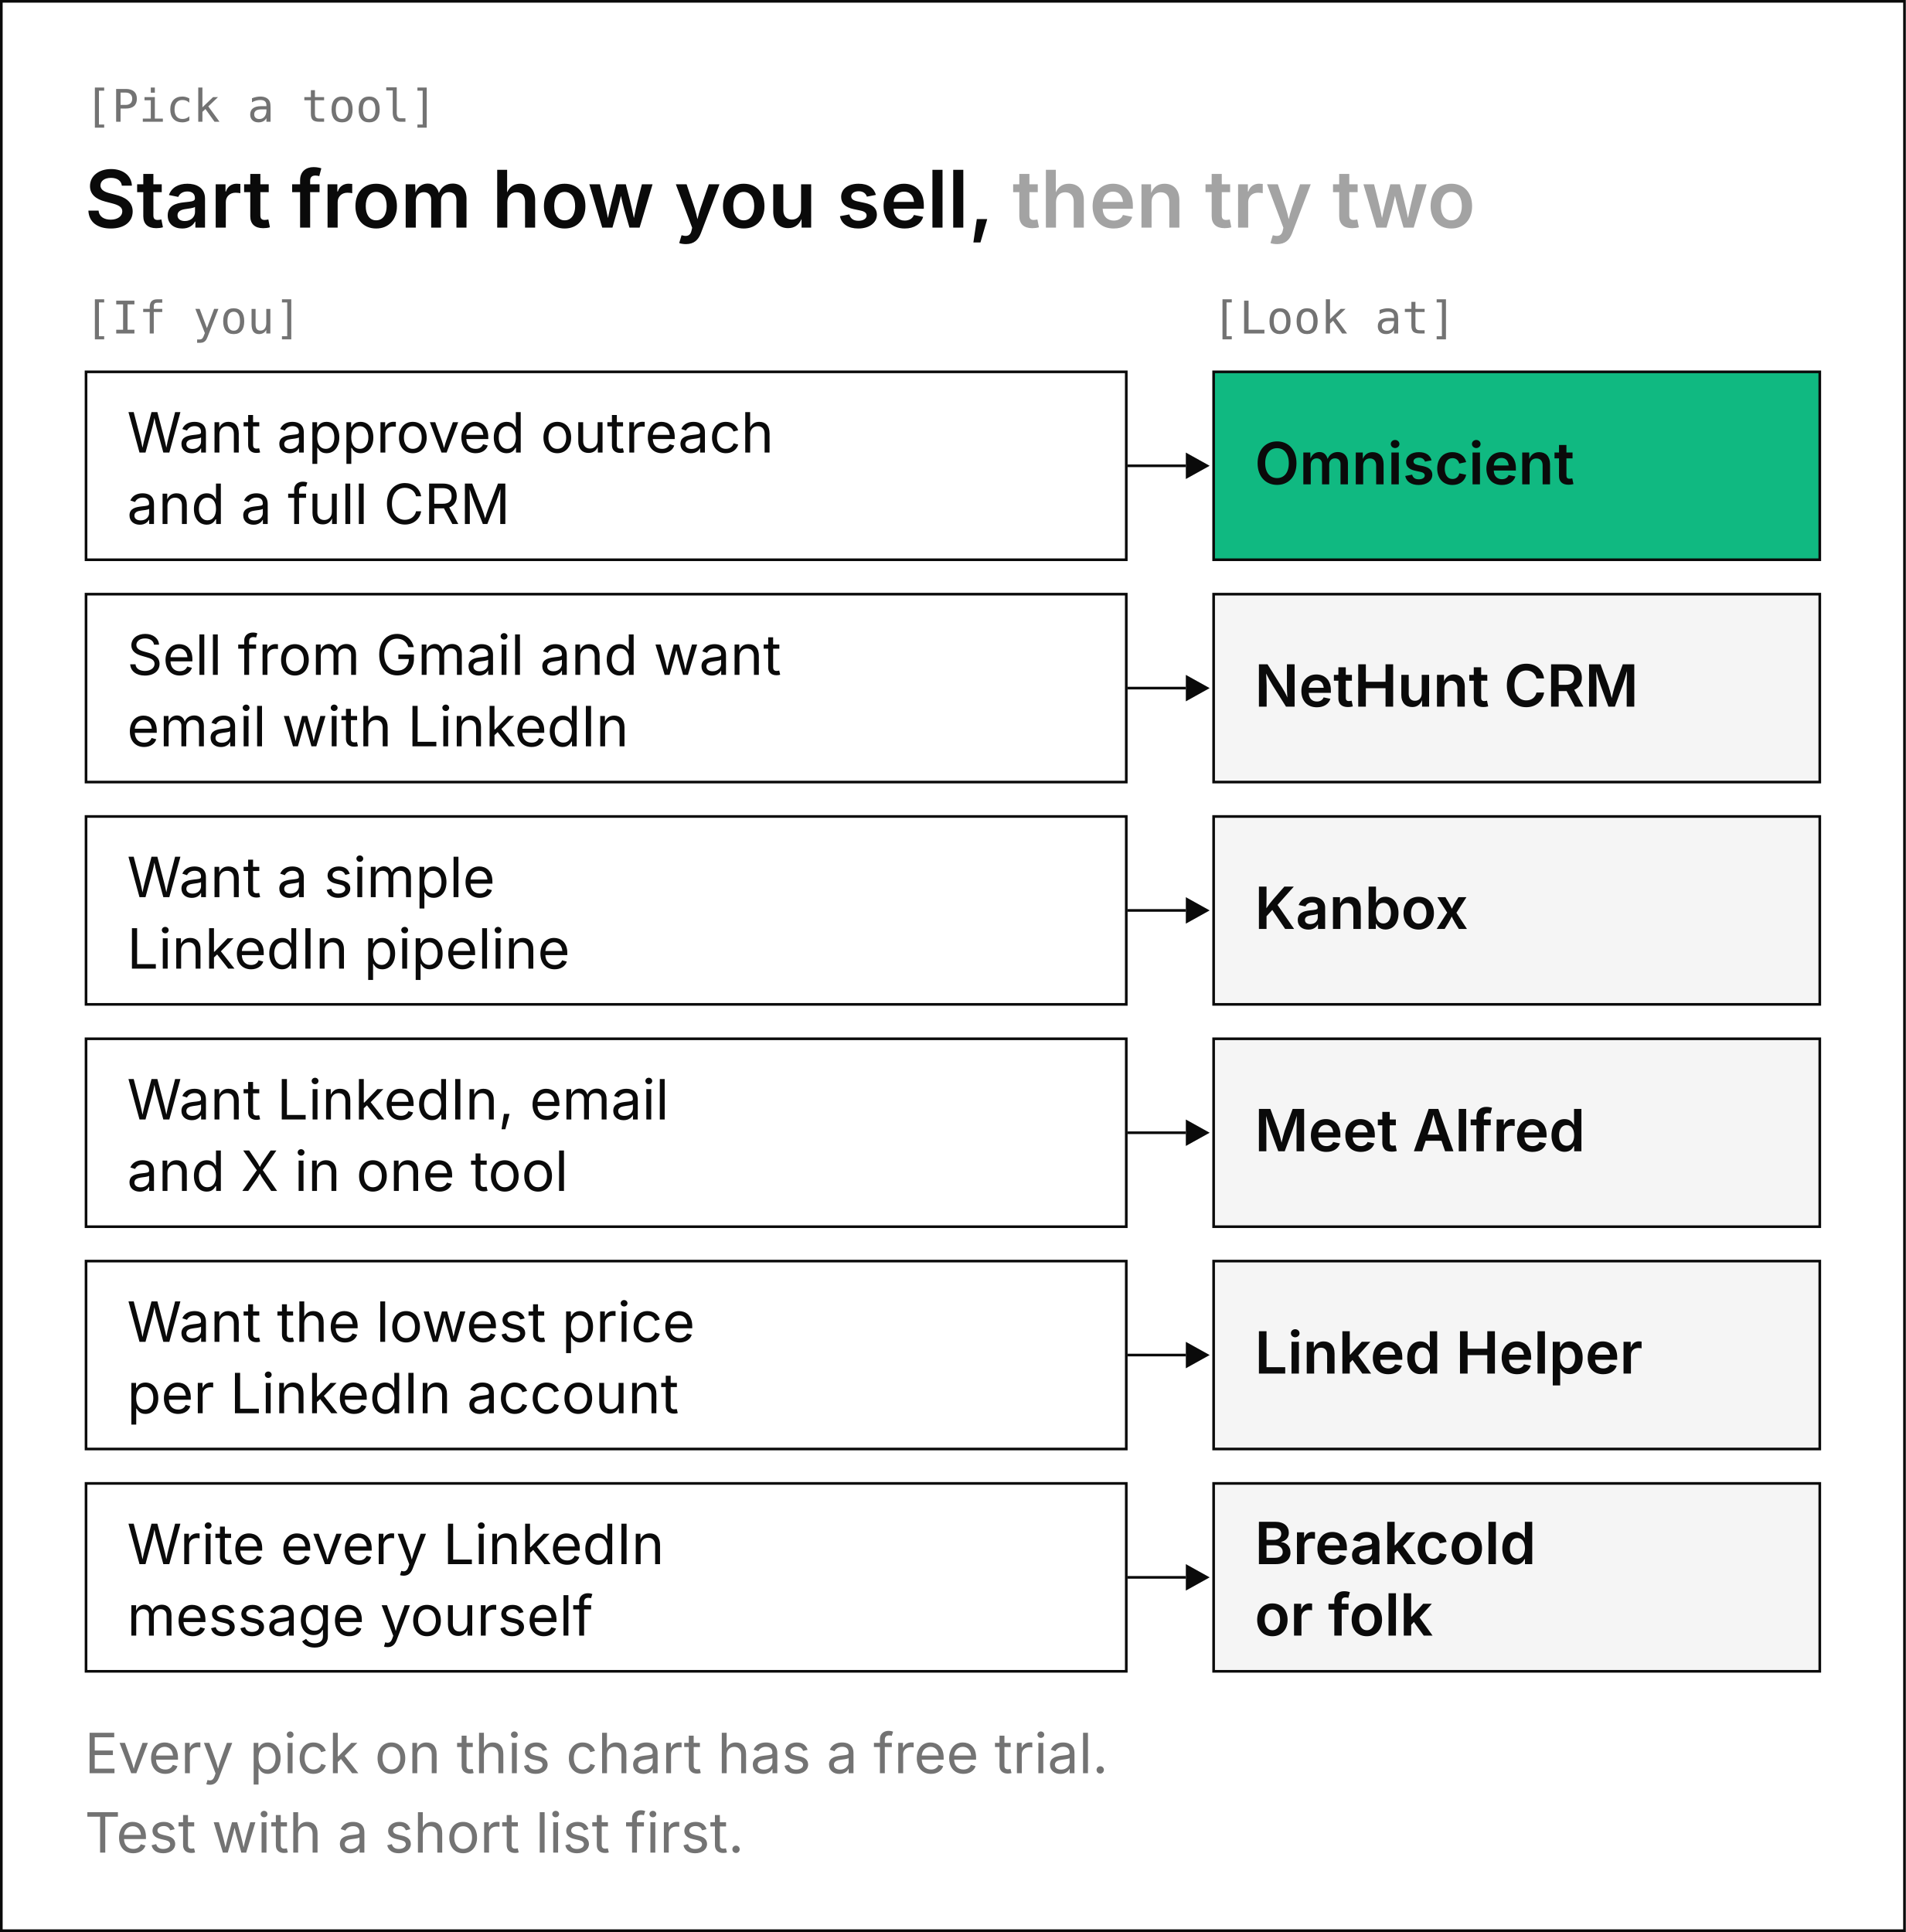
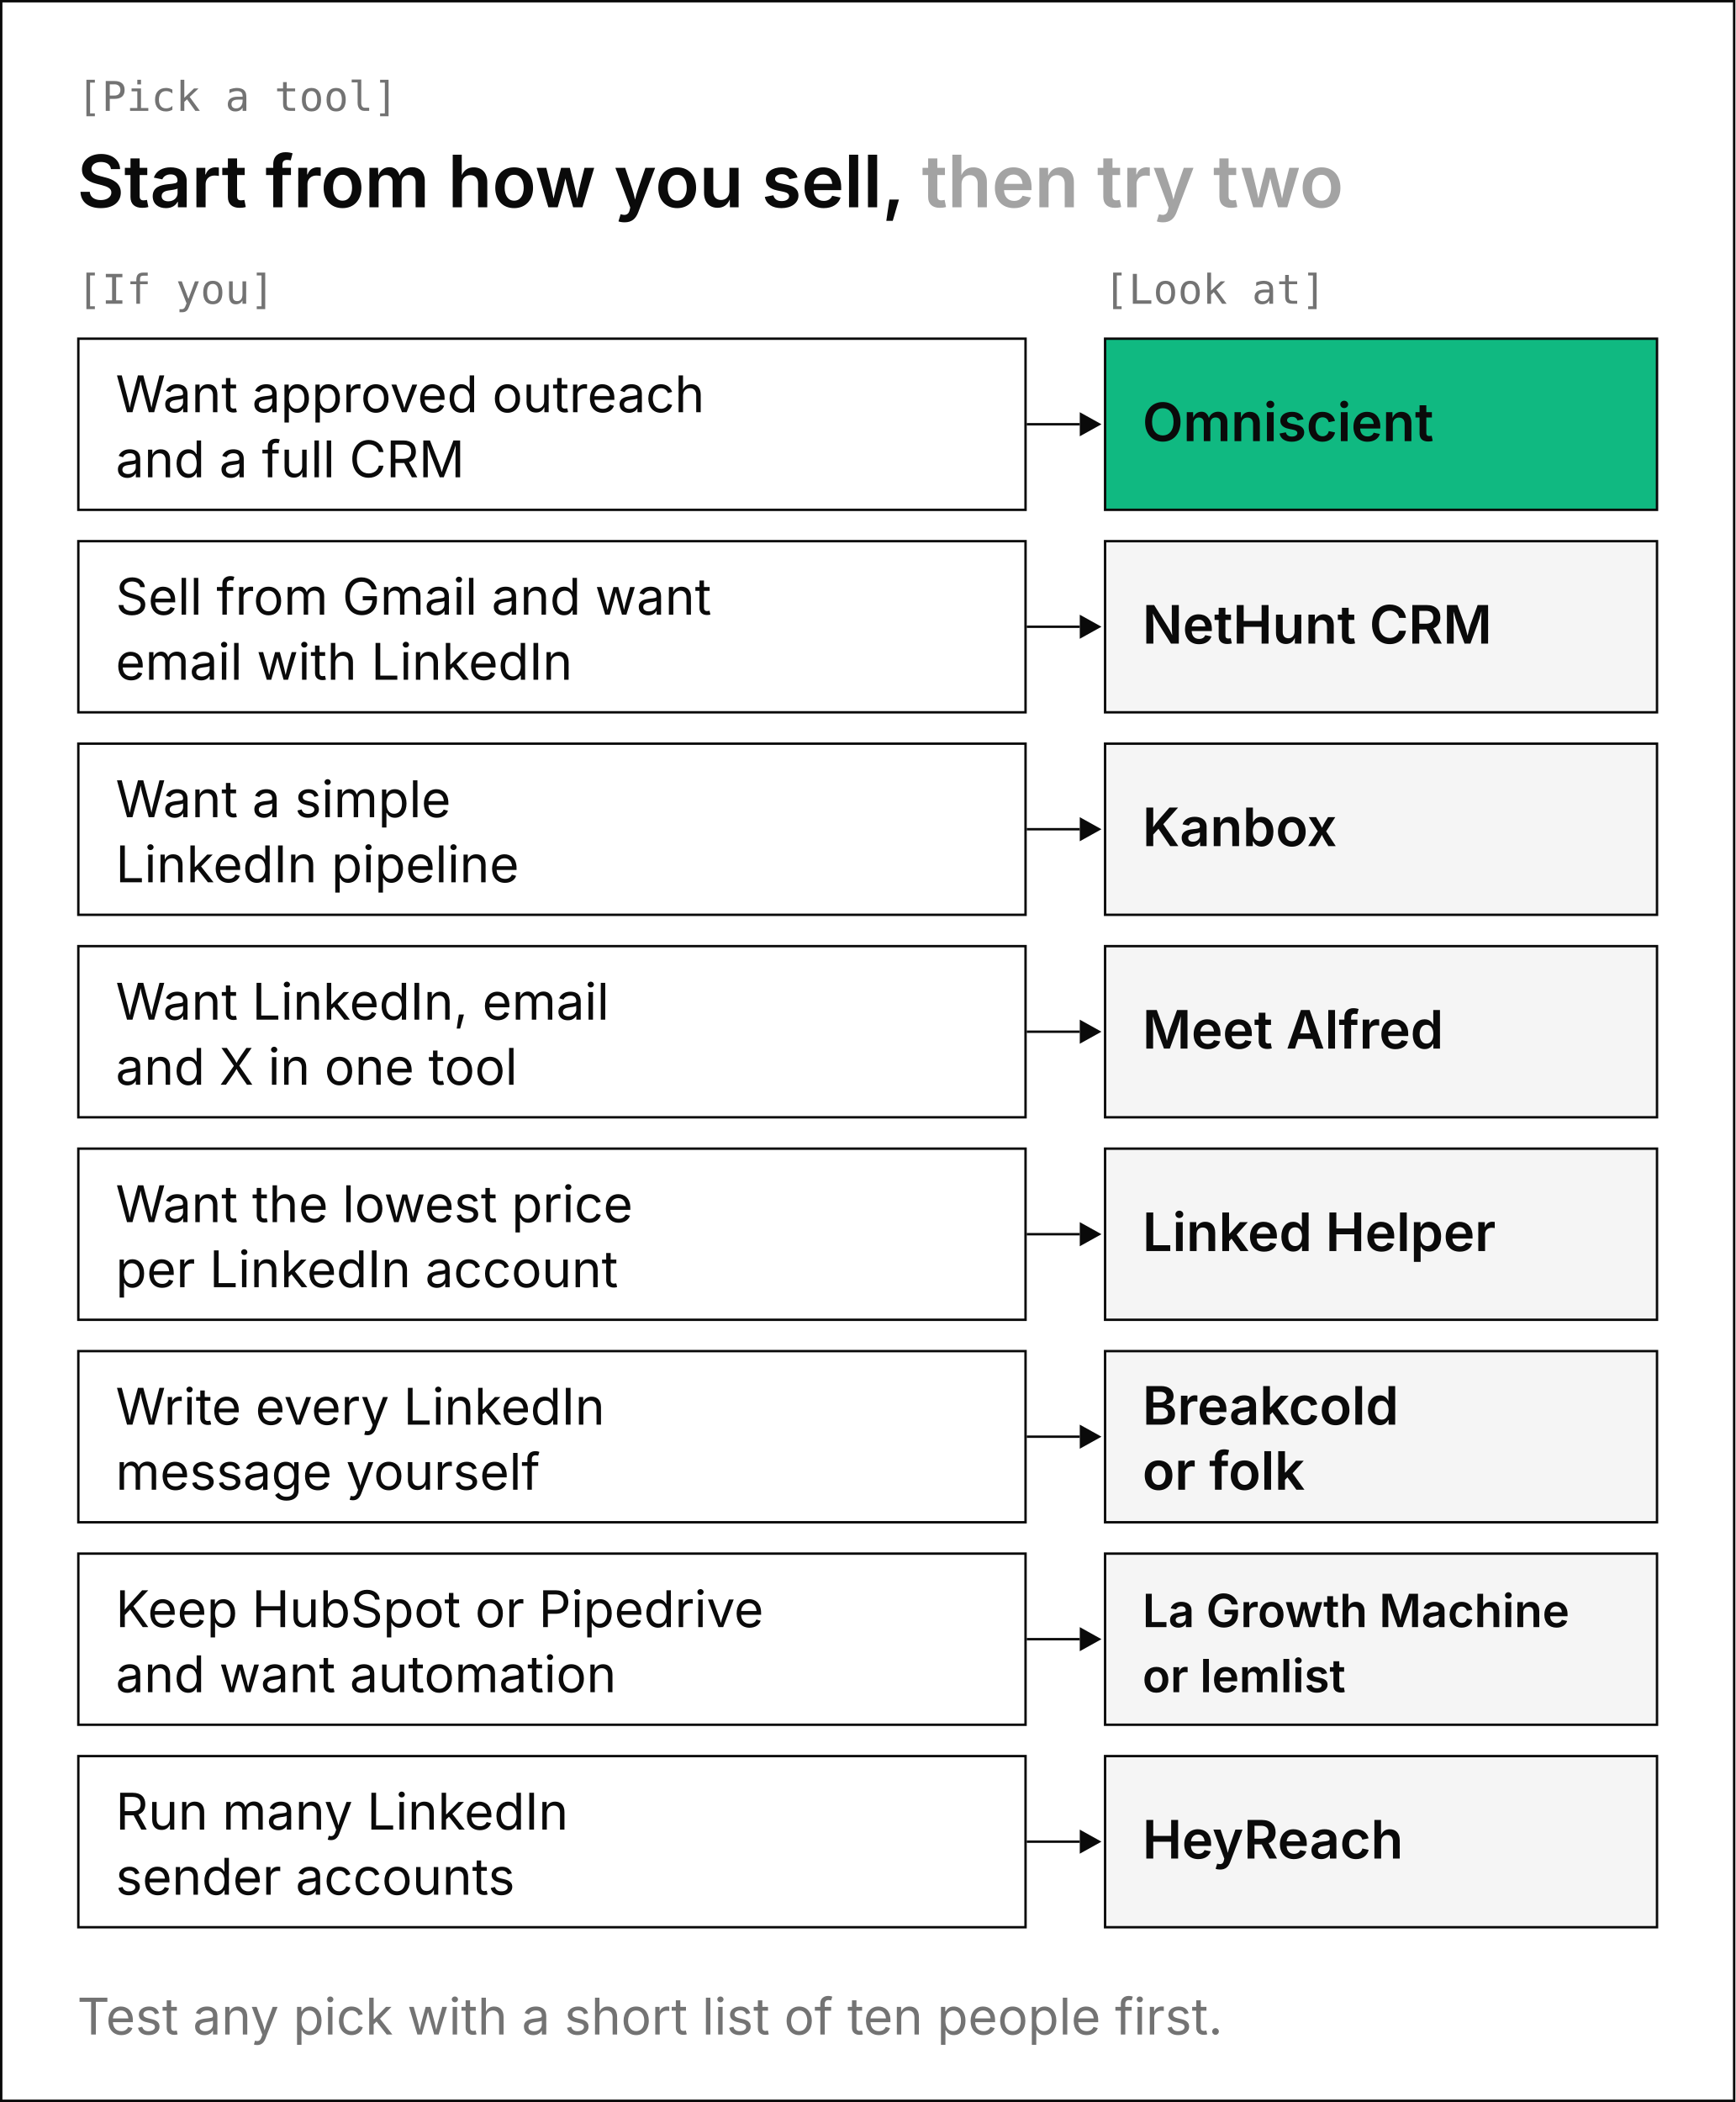
- <svg xmlns="http://www.w3.org/2000/svg" viewBox="0 0 720 730" width="720" height="730" role="img" aria-labelledby="t d" font-family="Inter, system-ui, sans-serif">
-   <rect width="720" height="730" fill="#ffffff" />
-   <rect x="0.5" y="0.5" width="719" height="729" fill="none" stroke="#0a0a0a" />
+ <svg xmlns="http://www.w3.org/2000/svg" viewBox="0 0 720 872" width="720" height="872" role="img" aria-labelledby="t d" font-family="Inter, system-ui, sans-serif">
+   <rect width="720" height="872" fill="#ffffff" />
+   <rect x="0.5" y="0.5" width="719" height="871" fill="none" stroke="#0a0a0a" />
  <text x="32" y="46" font-family="Geist Mono, ui-monospace, monospace" font-size="17" fill="#737373">[Pick a tool]</text>
  <text x="32" y="86" font-size="30" font-weight="600" fill="#0a0a0a">Start from how you sell, <tspan fill="#a3a3a3">then try two</tspan>
  </text>
  <text x="32" y="126" font-family="Geist Mono, ui-monospace, monospace" font-size="17" fill="#737373">[If you]</text>
  <text x="458" y="126" font-family="Geist Mono, ui-monospace, monospace" font-size="17" fill="#737373">[Look at]</text>
  <rect x="32.5" y="140.5" width="393" height="71" fill="#ffffff" stroke="#0a0a0a" />
  <text x="48" y="171" font-size="21" fill="#0a0a0a">Want approved outreach</text>
  <text x="48" y="198" font-size="21" fill="#0a0a0a">and a full CRM</text>
  <line x1="426" x2="448" y1="176" y2="176" stroke="#0a0a0a" />
  <polygon points="448,171 457,176 448,181" fill="#0a0a0a" />
  <rect x="458.5" y="140.5" width="229" height="71" fill="#10b981" stroke="#0a0a0a" />
  <text x="474" y="183" font-weight="600" font-size="22" fill="#0a0a0a">Omniscient</text>
  <rect x="32.5" y="224.5" width="393" height="71" fill="#ffffff" stroke="#0a0a0a" />
  <text x="48" y="255" font-size="21" fill="#0a0a0a">Sell from Gmail and want</text>
  <text x="48" y="282" font-size="21" fill="#0a0a0a">email with LinkedIn</text>
  <line x1="426" x2="448" y1="260" y2="260" stroke="#0a0a0a" />
  <polygon points="448,255 457,260 448,265" fill="#0a0a0a" />
  <rect x="458.5" y="224.5" width="229" height="71" fill="#f5f5f5" stroke="#0a0a0a" />
  <text x="474" y="267" font-weight="600" font-size="22" fill="#0a0a0a">NetHunt CRM</text>
  <rect x="32.5" y="308.5" width="393" height="71" fill="#ffffff" stroke="#0a0a0a" />
  <text x="48" y="339" font-size="21" fill="#0a0a0a">Want a simple</text>
  <text x="48" y="366" font-size="21" fill="#0a0a0a">LinkedIn pipeline</text>
  <line x1="426" x2="448" y1="344" y2="344" stroke="#0a0a0a" />
  <polygon points="448,339 457,344 448,349" fill="#0a0a0a" />
  <rect x="458.5" y="308.5" width="229" height="71" fill="#f5f5f5" stroke="#0a0a0a" />
  <text x="474" y="351" font-weight="600" font-size="22" fill="#0a0a0a">Kanbox</text>
  <rect x="32.5" y="392.5" width="393" height="71" fill="#ffffff" stroke="#0a0a0a" />
  <text x="48" y="423" font-size="21" fill="#0a0a0a">Want LinkedIn, email</text>
  <text x="48" y="450" font-size="21" fill="#0a0a0a">and X in one tool</text>
  <line x1="426" x2="448" y1="428" y2="428" stroke="#0a0a0a" />
  <polygon points="448,423 457,428 448,433" fill="#0a0a0a" />
  <rect x="458.5" y="392.5" width="229" height="71" fill="#f5f5f5" stroke="#0a0a0a" />
  <text x="474" y="435" font-weight="600" font-size="22" fill="#0a0a0a">Meet Alfred</text>
  <rect x="32.5" y="476.5" width="393" height="71" fill="#ffffff" stroke="#0a0a0a" />
  <text x="48" y="507" font-size="21" fill="#0a0a0a">Want the lowest price</text>
  <text x="48" y="534" font-size="21" fill="#0a0a0a">per LinkedIn account</text>
  <line x1="426" x2="448" y1="512" y2="512" stroke="#0a0a0a" />
  <polygon points="448,507 457,512 448,517" fill="#0a0a0a" />
  <rect x="458.5" y="476.5" width="229" height="71" fill="#f5f5f5" stroke="#0a0a0a" />
  <text x="474" y="519" font-weight="600" font-size="22" fill="#0a0a0a">Linked Helper</text>
  <rect x="32.5" y="560.5" width="393" height="71" fill="#ffffff" stroke="#0a0a0a" />
  <text x="48" y="591" font-size="21" fill="#0a0a0a">Write every LinkedIn</text>
  <text x="48" y="618" font-size="21" fill="#0a0a0a">message yourself</text>
  <line x1="426" x2="448" y1="596" y2="596" stroke="#0a0a0a" />
  <polygon points="448,591 457,596 448,601" fill="#0a0a0a" />
  <rect x="458.5" y="560.5" width="229" height="71" fill="#f5f5f5" stroke="#0a0a0a" />
  <text x="474" y="591" font-weight="600" font-size="22" fill="#0a0a0a">Breakcold</text>
  <text x="474" y="618" font-weight="600" font-size="22" fill="#0a0a0a">or folk</text>
-   <text x="32" y="670" font-size="21" fill="#737373">Every pick on this chart has a free trial.</text>
-   <text x="32" y="700" font-size="21" fill="#737373">Test with a short list first.</text>
+   <rect x="32.5" y="644.5" width="393" height="71" fill="#ffffff" stroke="#0a0a0a" />
+   <text x="48" y="675" font-size="21" fill="#0a0a0a">Keep HubSpot or Pipedrive</text>
+   <text x="48" y="702" font-size="21" fill="#0a0a0a">and want automation</text>
+   <line x1="426" x2="448" y1="680" y2="680" stroke="#0a0a0a" />
+   <polygon points="448,675 457,680 448,685" fill="#0a0a0a" />
+   <rect x="458.5" y="644.5" width="229" height="71" fill="#f5f5f5" stroke="#0a0a0a" />
+   <text x="474" y="675" font-weight="600" font-size="19" fill="#0a0a0a">La Growth Machine</text>
+   <text x="474" y="702" font-weight="600" font-size="19" fill="#0a0a0a">or lemlist</text>
+   <rect x="32.5" y="728.5" width="393" height="71" fill="#ffffff" stroke="#0a0a0a" />
+   <text x="48" y="759" font-size="21" fill="#0a0a0a">Run many LinkedIn</text>
+   <text x="48" y="786" font-size="21" fill="#0a0a0a">sender accounts</text>
+   <line x1="426" x2="448" y1="764" y2="764" stroke="#0a0a0a" />
+   <polygon points="448,759 457,764 448,769" fill="#0a0a0a" />
+   <rect x="458.5" y="728.5" width="229" height="71" fill="#f5f5f5" stroke="#0a0a0a" />
+   <text x="474" y="771" font-weight="600" font-size="22" fill="#0a0a0a">HeyReach</text>
+   <text x="32" y="844" font-size="21" fill="#737373">Test any pick with a short list of ten people first.</text>
</svg>
